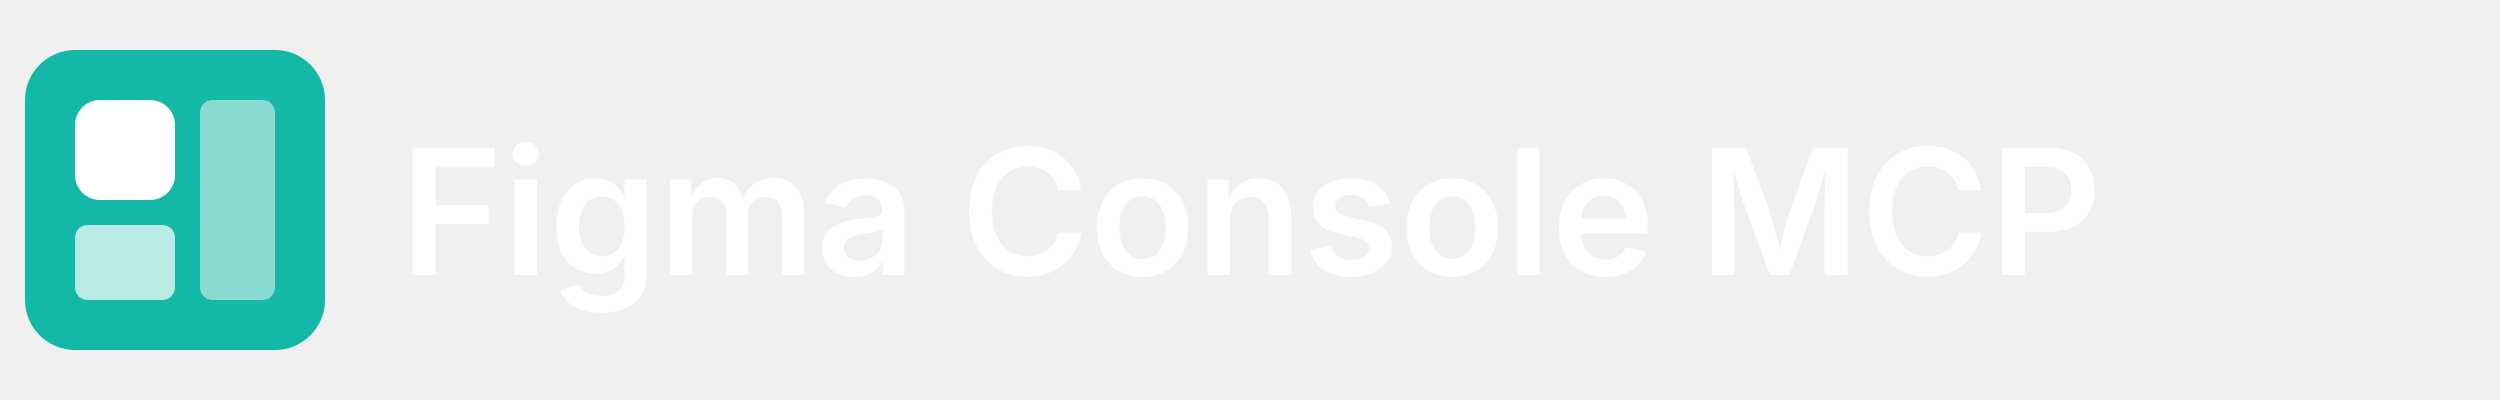
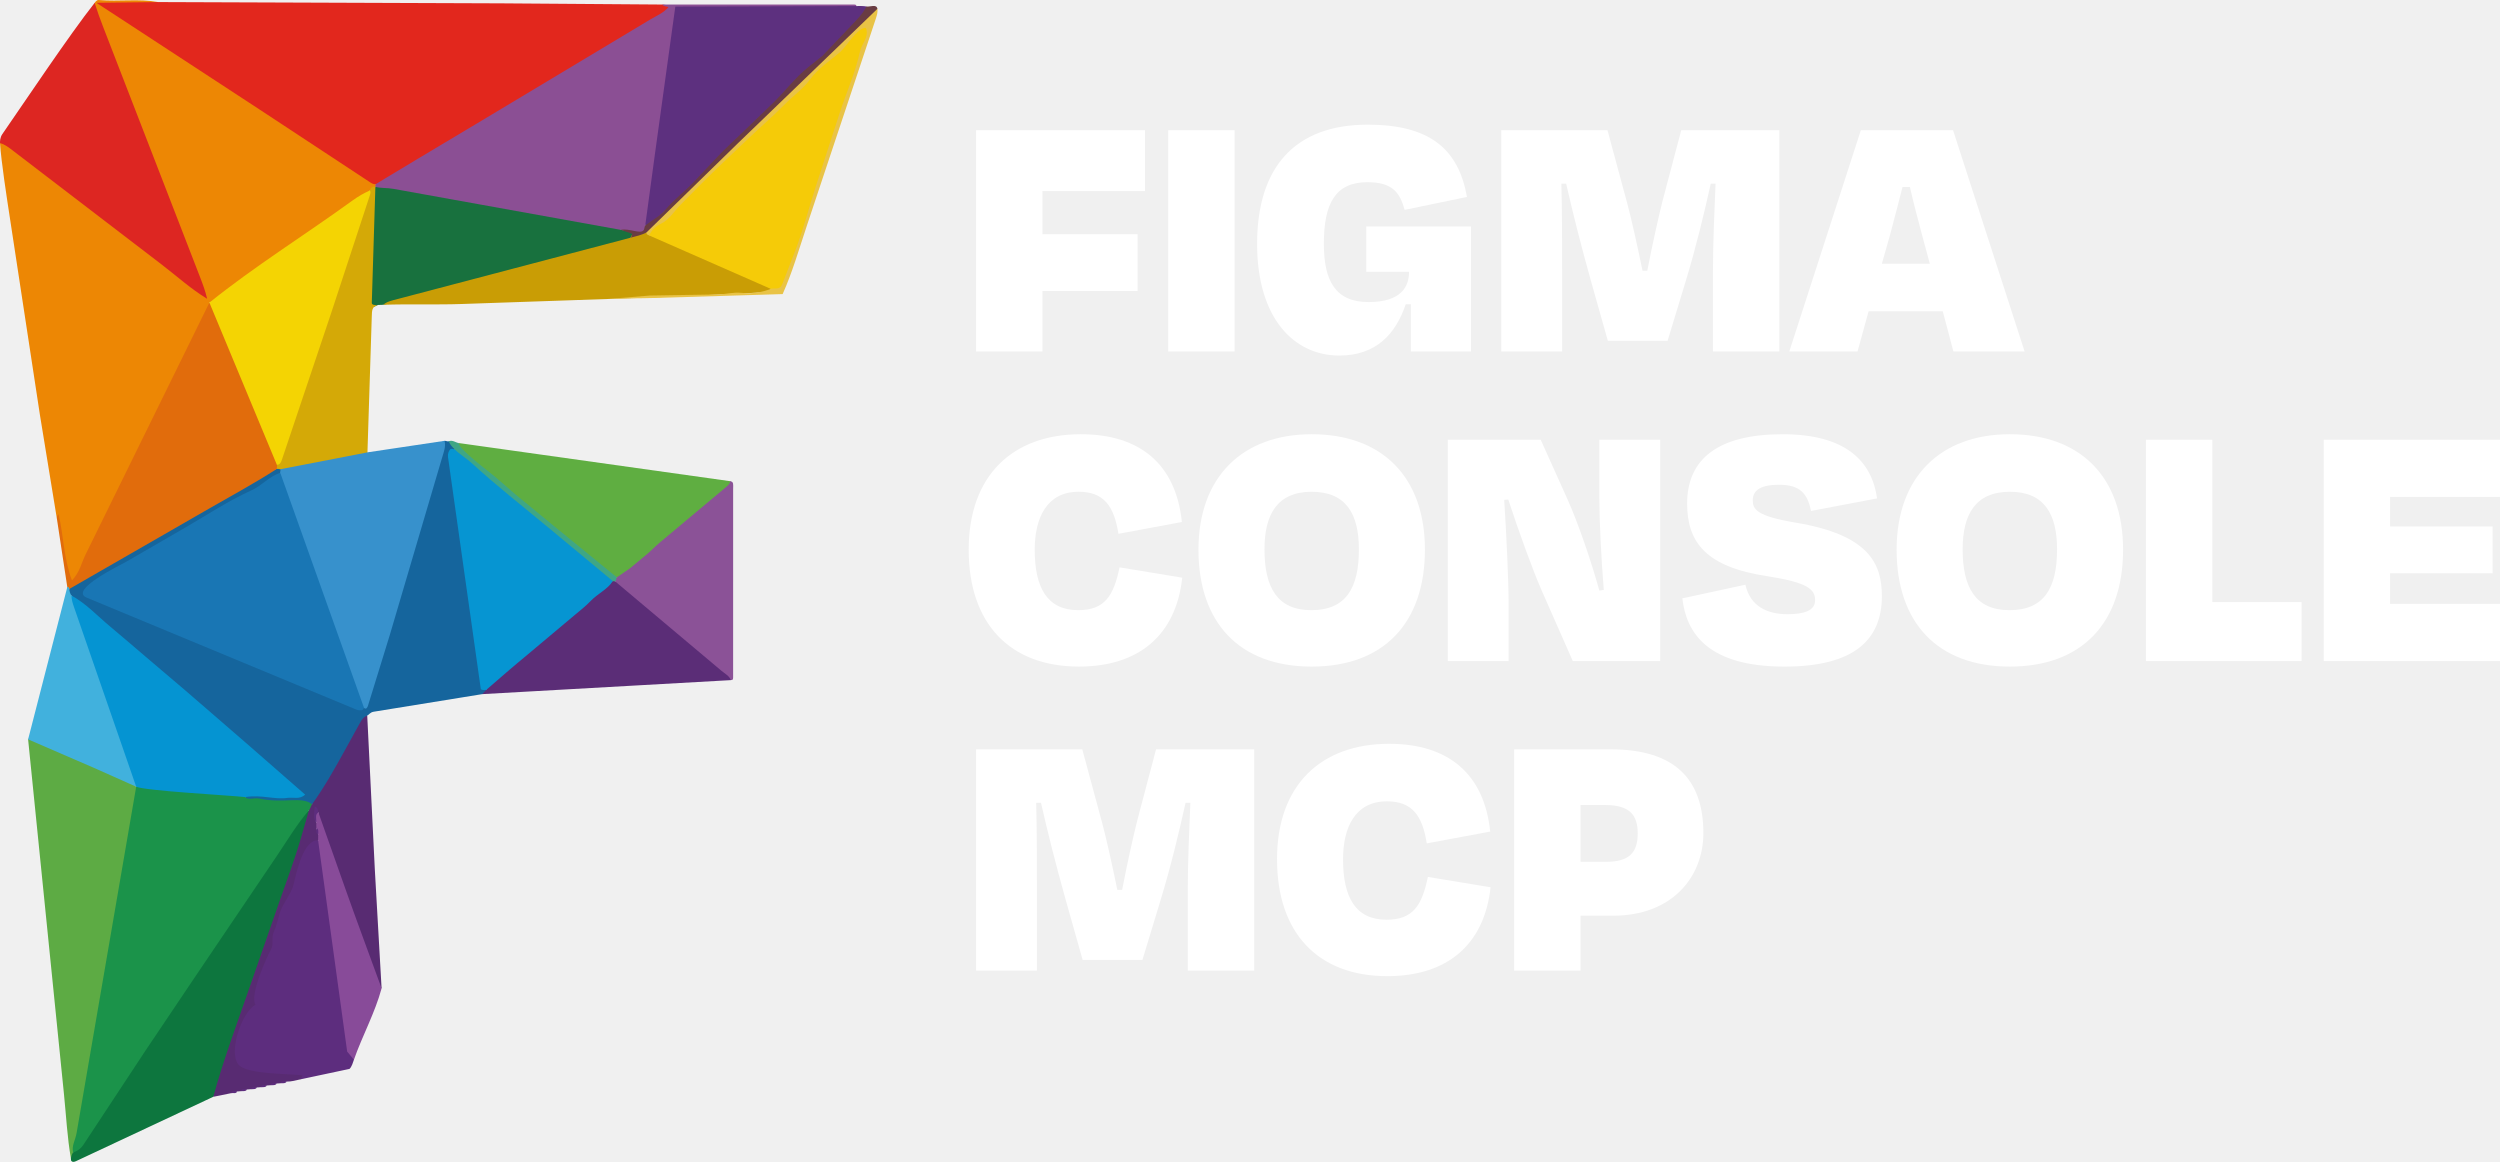
- <svg xmlns="http://www.w3.org/2000/svg" width="200" height="32" viewBox="0 0 200 32" fill="none">
-   <rect x="2" y="4" width="24" height="24" rx="4" fill="#14B8A6" />
-   <rect x="6" y="8" width="8" height="8" rx="2" fill="white" />
-   <rect x="6" y="18" width="8" height="6" rx="1" fill="white" opacity="0.7" />
-   <rect x="16" y="8" width="6" height="16" rx="1" fill="white" opacity="0.5" />
-   <text x="32" y="22" font-family="system-ui, -apple-system, sans-serif" font-size="14" font-weight="600" fill="#ffffff">Figma Console MCP</text>
+ <svg xmlns="http://www.w3.org/2000/svg" id="b" viewBox="0 0 479.111 222.666">
+   <g id="c">
+     <path d="M30.29.395l-.331.761-8.833.21,50.631,33.169.233.756c.723.091.686.367-.052.507.087.679-.469.759-1.069.717l-.183.55c-9.6,6.831-19.32,13.651-29.161,20.46l-1.399.467.069,1.579-25.092,51.251c-.295.466-.983.954-1.514.868-.775-.126-2.643-13.3-2.381-12.706.056.127-.16.286-.319.343l-3.238-19.812L1.874,41.624C1.285,37.76.23,30.986.005,27.434l.633-.602c12.637,9.301,25.213,18.814,37.73,28.539C31.454,37.541,24.586,19.701,17.763,1.851l.378-1.305c.121-.153.396-.578.782-.544,3.922.341,7.731-.282,11.368.393Z" fill="#ed8704" />
+     <path d="M30.29.395l65.773.246,30.858.229c1.646.144,2.11.606,1.391,1.385-18.33,11.158-36.661,22.198-54.993,33.121-.532.229-.975.202-1.329-.084-.475.067-.859-.22-1.356-.548l-21.02-13.842L18.475.537l11.816-.142Z" fill="#e2271d" />
+     <path d="M86.022,84.564c.742.203,1.592.767,1.148,1.573-.352.434-.661.866-.555,1.436,1.97,14.929,4.163,29.806,6.581,44.633.427.327.166.601-.783.822l-20.786,3.37c-.733.119-.883.579-1.25.732-2.201,4.68-4.718,9.291-7.549,13.832-.673,1.536-1.679,2.591-3.017,3.163-.602.345-1.395.344-2.38-.002-3.468.075-6.918-.067-10.348-.427l-.111-.94c.203-.506.475-.922,1.009-.87,3.035.224,6.061.308,9.075.252-13.931-12.339-28.13-24.578-42.596-36.717l-.759-1.28c-.9.356-.95-.616-.423-1.265l-.151-.786c12.438-7.131,24.982-14.355,37.63-21.673l2.332-.576c.312-.631.621-.621.694.082.985.218.9.508-.066.708l-.22.876c-1.364.747-2.667,1.605-3.909,2.571-9.849,5.507-19.564,11.007-29.146,16.499-1.533.788-2.812,1.823-3.837,3.106l53.168,22.009c5.017-16.92,10.005-33.908,14.963-50.966l.462-.242c.251-.037.598.181.827.082Z" fill="#15659d" />
+     <path d="M164.108,1.157l-.258.758-33.722.102-5.5,39.676-.973,1.53c1.226,1.054-1.777,2.19-2.537,1.264l-2.156-.436-.393.699c-15.45-2.93-30.898-5.632-46.344-8.105l-.286-.845.052-.507,8.024-4.832,10.943-6.537L124.553,3.772c1.365-.819,2.595-1.275,3.562-2.413-.57-.172-.986-.136-1.192-.489l36.74-.001c.301,0,.506.097.445.288Z" fill="#8b4f94" />
+     <path d="M.005,27.434c-.019-.297-.011-1.077.432-1.718C4.894,19.276,13.32,6.648,18.141.546c.484,1.563,1.001,2.998,1.683,4.759l18.474,47.697c.59,1.524,1.045,2.731,1.399,4.261-3.2-1.951-5.765-4.312-8.808-6.641L2.577,28.947c-.895-.685-1.679-1.315-2.572-1.513Z" fill="#dd2622" />
+     <path d="M26.099,150.766l.703.388-11.331,65.85c-.174,1.482-.658,2.762-1.454,3.842.635.77.555.982-.432,1.147-.698-4.019-.891-7.999-1.331-12.356l-6.868-67.941.537-.593c6.442,2.745,12.847,5.555,19.216,8.428l.96,1.234Z" fill="#5dab44" />
+     <path d="M85.195,84.482c.281,1.129-.143,2.118-.507,3.354l-9.979,33.836-4.211,13.645c-.06.196-.189.344-.306.461-.093.093-.282-.044-.42-.088l-.803.006c-5.27-14.79-10.541-29.582-15.813-44.377l.559-.691c-.074-.208.09-.492.066-.708l.018-.518c5.242-1.323,10.586-2.446,16.033-3.369l.589.657,14.775-2.209Z" fill="#3791cc" />
+     <path d="M53.057,89.071c1.039.027,1.003.421.029.768-4.164,2.696-8.483,5.025-12.978,7.61l-26.832,15.426c-.21.223-.337.102-.38-.363l-2.005-13.184c.086-.149-.075-.425.328-.78,1.011,4.196.943,8.32,2.571,12.691,1.538-1.628,1.763-3.253,2.635-5.026l23.704-48.219.8-.05c4.383,10.181,8.548,20.412,12.495,30.693l-.367.434Z" fill="#e16c0c" />
+     <path d="M164.108,1.157c.659-.002,1.284-.035,1.939.086l.372.908c-13.708,13.919-27.71,27.639-42.005,41.161-.257.213-.469.202-.759-.089l1.843-13.59,3.922-28.37,34.688-.105Z" fill="#5d307f" />
+     <path d="M40.874,210.194l-26.332,12.344c-.396.186-.714.177-.885-.075-.083-.123-.045-.316-.072-.47.076-.405.196-.804.432-1.147,4.425-6.542,8.824-13.165,13.199-19.869l28.568-42.436c.84-1.722,1.98-2.803,3.418-3.243.237.062.428.134.455.246.202.843-1.17,5.14-1.568,6.314-1.446,4.262-2.928,8.596-4.719,12.644-1.953,6.024-3.937,12.086-5.95,18.186-2.165,5.151-3.935,10.454-5.31,15.909l-1.236,1.597Z" fill="#0d763e" />
+     <path d="M118.963,44.051c1.255.147,4.022.495,1.906,1.498.079.285.117.749-.06.799-15.544,4.376-31.695,8.499-47.362,12.063l-1.04.037c-1.235.717-1.87.556-1.904-.482l.581-18.846c.061-1.347.346-2.454.855-3.321,1.068.312,2.167.16,3.482.398l43.542,7.854Z" fill="#18713e" />
+     <path d="M139.914,92.214c.325.25.355.685.088,1.304-6.849,5.991-13.831,11.813-20.944,17.466l-.843-.34-.366.344c-19.285-15.981-28.928-23.971-28.928-23.971-1.325-.878-1.66-1.581-1.007-2.111l51.999,7.308Z" fill="#5fae41" />
+     <path d="M60.965,161.058l.787.155,5.465,40.04c.7.439.688,1.047.613,1.831-.164.468-.42,1.393-.853,1.766l-9.4,2.001c-.832-.688-.056-.839-.015-.376.054.609-10.534-.131-11.996-1.557-.98-.956-1.342-1.964-1.306-3.301.069-2.555,2.103-7.411,3.786-9.374.469-3.754,1.593-7.413,3.372-10.978,1.895-6.247,4.003-12.418,6.324-18.514.72-1.251,2.005-3.269,3.225-1.694Z" fill="#5d2d7e" />
+     <path d="M140.067,130.343l-47.654,2.684c.276-.259.499-.576.783-.822l-.178-.848c7.885-6.663,15.731-13.347,23.536-20.051l.885.051c.054-.741.361-.684.475.081l.757-.353,21.209,17.766c.288.43.429,1.035.188,1.493Z" fill="#5b2d77" />
+     <path d="M124.413,45.12l.626-.552c7.525,3.306,15.052,6.612,22.582,9.92l.11.876-.165.592c-10.312.559-20.607,1.004-30.885,1.335l-28.027.964c-5.229.18-10.219-.02-15.206.157.671-.628,1.677-.821,2.791-1.115l44.631-11.747c.153-.69.76-.97,1.818-.84.535-.278.943-.336,1.223-.175.62-.236.787-.041.502.585Z" fill="#c99d05" />
+     <path d="M71.939,35.8l-.687,22.246c-.016.504.872.413,1.156.403-1.143.309-1.123,1.067-1.16,2.246l-.828,25.996-16.64,3.229c-.218.042-.472-.101-.694-.082-.065-.232.064-.546-.029-.768,5.617-17.137,11.274-34.295,16.97-51.474l.843-1.08c.139-.488.551-.868,1.069-.717Z" fill="#d4a907" />
+     <path d="M140.067,130.343c-.305-.819-1.08-1.181-1.831-1.812l-20.323-17.093c-.76-.663-.707-.805.302-.794l2.508-1.726,3.27-2.714c.873-.725,1.511-1.443,2.392-2.18l12.564-10.515c.489-.409.968-.758.965-1.295.738.104.589.621.589,1.42l-.003,35.961c0,.54.031.723-.433.749Z" fill="#8b5297" />
+     <path d="M70.376,137.129l1.464,29.633,1.29,22.651c-.304-.268-.597-.546-.849-.856-.246-.302-.482-.6-.61-.935-3.973-10.369-7.868-20.795-10.762-31.153l.109-.76c-.895-.314-.672,1.224-.394,1.942.825.207.876.829.011,1.056l.348,1.197c1.095.049,1.01.918-.019,1.155-2.705-.255-4.116,5.862-4.65,8.264-.441,1.986-2.054,3.629-2.662,5.584-.399,1.285-.635,2.51-1.204,3.752-.478,1.045.061,2.271-.476,3.228-.81,1.444-4.199,8.823-3.006,10.675-2.761,1.438-5.497,9.867-2.953,11.754,2.09,1.549,8.781,1.417,11.949,1.764-.097.403-.354.516-.389.773-.874.186-1.744.451-2.645.431l-1.137.311c-.246.006-.513.069-.758.052l-1.137.327c-.246.003-.512.071-.758.054l-1.137.324c-.246.004-.512.07-.758.052l-1.137.331c-.246.003-.513.077-.758.057l-1.137.324c-.245.004-.514.076-.758.056l-1.137.325-3.443.701c1.783-6.569,4.463-13.804,6.804-20.536l5.934-17.061c1.397-4.017,2.853-7.829,4.027-11.892l1.563-5.407c-.816-.67-.443-1.349.607-1.175,2.329-3.241,4.29-6.731,6.292-10.358l2.825-5.119c.438-.793.725-1.216,1.45-1.518Z" fill="#582b72" />
+     <path d="M13.276,112.875c.033.453.154.893.423,1.265l.983,1.3,11.982,34.642-.565.684-8.066-3.596-12.647-5.473,7.511-29.185c.243-.125.365.163.38.363Z" fill="#41b1dd" />
+     <path d="M73.131,189.413c-1.254,4.667-3.702,9.103-5.302,13.672l-1.295-1.549-5.569-40.478.019-1.155-.348-1.197c-.014-.348-.032-.708-.011-1.056-.272-.702-.535-2.319.394-1.942l5.024,14.222c2.431,6.883,4.713,12.941,7.088,19.483Z" fill="#884b99" />
+     <path d="M116.681,57.291l7.782-.648,13.074-.218c1.527-.025,2.995-.474,4.579-.301,2.074.228,3.883-.106,5.615-.761.165-.487.651-.861,1.456-1.121l3.058-7.968,13.12-39.964c-2.417,2.76-5.076,5.31-7.978,7.651l-3.112,3.49-18.279,17.258c-3.444,3.817-7.025,7.287-10.743,10.412l-.84-.001c-.266-.117-.595-.196-.502-.585l-.19-.361c14.498-14.188,29.064-28.382,43.699-42.583l.732.099c.083.53-.05,1.119-.283,1.819l-13.335,40.034c-1.467,4.403-2.671,8.61-4.542,12.817l-11.139.338-13.541.41c-2.976.09-5.819.041-8.63.183Z" fill="#e9c346" />
+     <path d="M168.151,1.69l-26.707,25.736-17.534,17.11c-.867.498-2.077.761-3.042,1.014.07-.085.483-.687.127-.808l-2.033-.69c1.644-.377,3.814.925,4.406.031.146-.221.134-.658.286-.86,1.226-.974,2.839-1.791,3.926-3.086,1.662-1.98,3.635-3.411,5.384-5.267l4.581-4.861c1.571-1.667,3.192-3.112,4.83-4.696l5.752-5.559c2.376-2.296,4.242-4.865,6.774-6.886l2.74-2.188,5.523-5.806c1.138-1.197,2.237-2.289,2.881-3.632.672.124,1.951-.53,2.104.447Z" fill="#693c43" />
+     <path d="M87.914,84.905c-.08,1.167,5.844,5.49,7.078,6.56l3.855,3.342,7.293,5.987,12.074,9.85c-.078.273-.182.537-.302.794l-.475-.081-.683.418c-9.764-8.088-19.641-16.303-29.63-24.644l.045-.994c-.457-.464-.978-.943-1.148-1.573.696-.304,1.302.259,1.892.342Z" fill="#3fa685" />
+     <path d="M54.931,207.283c-.218.4-.745.301-1.137.311.072-.573.749-.32,1.137-.311Z" fill="#5d2d7e" />
+     <path d="M53.035,207.645c-.222.399-.741.322-1.137.327.085-.543.742-.354,1.137-.327Z" fill="#5d2d7e" />
+     <path d="M51.14,208.026c-.22.401-.742.318-1.137.324.085-.542.743-.353,1.137-.324Z" fill="#5d2d7e" />
+     <path d="M49.245,208.402c-.223.397-.74.326-1.137.331.081-.546.741-.36,1.137-.331Z" fill="#5d2d7e" />
+     <path d="M47.349,208.789c-.224.396-.742.317-1.137.324.074-.552.743-.357,1.137-.324Z" fill="#5d2d7e" />
+     <path d="M45.454,209.169c-.19.497-.784.253-1.137.325.071-.556.742-.359,1.137-.325Z" fill="#5d2d7e" />
+     <path d="M70.871,36.516c.199.143.13.548.019.888l-7.45,22.667-9.336,27.796c-.225.67-.381,1.202-1.046,1.204l-12.929-31.078c8.663-6.96,18.212-12.897,27.381-19.532,1.154-.835,2.258-1.474,3.361-1.945Z" fill="#f4d403" />
+     <path d="M46.97,152.755c.668.659,1.731.081,2.667.28,4.803,1.019,8.121-.509,10.172,1.088-.254.353-.294.814-.607,1.175-2.308,2.658-4.084,5.679-6.164,8.757l-15.573,23.038-9.618,14.302-11.865,17.994c-.509.773-1.253,1.26-1.965,1.457-.332-1.26.417-2.286.662-3.712l11.42-66.369.485-.632c6.591.85,13.215,1.453,19.871,1.81l.515.812Z" fill="#1b934a" />
+     <path d="M69.771,135.69c-.133.086-.227.424-.415.431-.239.009-.634.048-1.054-.127l-51.681-21.456c-3.515-1.459,6.458-6.24,7.654-6.932l11.237-6.505c4.285-2.48,8.206-5.103,12.73-7.155,1.962-.89,3.422-2.72,5.474-3.319l16.057,45.062Z" fill="#1976b4" />
+     <path d="M87.17,86.136c.943.956,2.183,1.657,3.283,2.662,4.755,4.345,9.656,8.171,14.621,12.293l12.365,10.266c-.963,1.572-2.868,2.388-4.204,3.78-1.022,1.064-2.086,1.884-3.212,2.829l-9.464,7.944c-.998.837-1.934,1.598-2.899,2.433l-4.463,3.862c-.273.03-.553.121-1.046-.094l-6.29-44.482c-.089-.629.132-1.22.42-1.523.18-.189.625-.044.89.03Z" fill="#0695d2" />
+     <path d="M46.97,152.755c-3.048-.343-19.066-1.184-20.871-1.989l-11.863-34.267c-.312-.901-.543-1.59-.536-2.359,2.755,1.489,4.947,3.882,7.441,5.958,2.323,1.935,4.512,3.838,6.801,5.783l7.575,6.438,11.371,9.839,11.589,10.123c-1.037.995-2.304.47-3.378.628-2.55.376-4.849-.658-8.129-.154Z" fill="#0594d2" />
+     <path d="M147.731,55.364l-23.318-10.244c.389-.925,1.176-1.737,2.193-2.212,1.658-.774,2.454-2.27,3.68-3.524,2.758-2.821,5.487-5.568,8.348-8.287l4.834-4.596c2.331-2.217,4.647-4.184,6.887-6.463,1.66-1.689,3.502-2.94,4.938-4.876,1.579-2.127,3.807-3.543,5.753-5.223,1.028-.888,3.376-4.764,4.904-4.606.661,1.756-.791,2.998-1.121,4.479-.935,4.197-2.63,7.902-3.935,11.921l-4.508,13.872c-1.384,4.259-2.433,8.423-4.042,12.588l-2.377,6.152c-.545,1.411-1.476.731-2.235,1.018Z" fill="#f5cb08" />
+     <path d="M61.018,155.708c-.701.334-.355,1.298-.394,1.942-.683-.736-.376-1.898-.325-3.074.716.202.573.717.719,1.133Z" fill="#5d2d7e" />
+     <path d="M60.983,159.903c-.475-.127-.333-.812-.348-1.197.489.123.354.814.348,1.197Z" fill="#5d2d7e" />
+     <path d="M199.782,55.768v11.592h-12.723V24.95h32.373v11.663h-19.65v8.27h18.236v10.885h-18.236Z" fill="#fff" />
+     <path d="M223.883,67.36V24.95h12.723v42.41h-12.723Z" fill="#fff" />
+     <path d="M240.917,46.721c0-14.561,7.139-22.831,21.205-22.831,11.875,0,17.388,4.665,19.014,13.854l-11.946,2.474c-.919-3.322-2.333-5.301-7.139-5.301-6.15,0-8.341,4.1-8.341,11.804,0,7.068,2.191,11.168,8.553,11.168,6.291,0,7.775-2.969,7.775-5.796h-8.199v-8.694h20.074v23.962h-11.522v-9.047h-.99c-1.908,5.655-5.655,9.825-12.723,9.825-8.694,0-15.762-7.139-15.762-21.417Z" fill="#fff" />
+     <path d="M299.37,67.36h-11.663V24.95h20.357l3.817,14.137c.707,2.615,1.838,7.634,2.898,12.794h.919c.99-5.16,2.191-10.461,2.898-13.288l3.605-13.642h18.802v42.41h-12.723v-15.55c0-5.372.283-11.38.495-16.61h-.919c-1.272,5.725-2.827,12.228-4.877,18.943l-3.393,11.168h-11.451l-3.252-11.521c-1.979-7.068-3.463-13.006-4.736-18.59h-.919c.141,5.23.141,11.239.141,16.61v15.55Z" fill="#fff" />
+     <path d="M372.313,59.655h-14.207l-2.121,7.705h-13.077l13.713-42.41h17.671l13.713,42.41h-13.642l-2.05-7.705ZM360.65,50.537h9.189l-1.414-5.231c-.848-3.18-1.697-6.361-2.403-9.471h-1.414c-.777,3.11-1.626,6.291-2.474,9.471l-1.484,5.231Z" fill="#fff" />
+     <path d="M185.645,105.341c0-14.278,8.482-22.124,21.488-22.124,11.38,0,18.236,5.796,19.367,16.822l-12.157,2.262c-.848-5.372-2.828-8.058-7.634-8.058-6.15,0-8.412,5.089-8.412,11.097,0,7.21,2.333,11.592,8.341,11.592,5.089,0,6.786-2.756,7.917-8.199l12.016,1.979c-1.202,11.027-8.341,17.035-19.792,17.035-13.218,0-21.134-8.199-21.134-22.407Z" fill="#fff" />
+     <path d="M229.678,105.341c0-13.995,8.482-22.124,21.7-22.124,13.43,0,21.7,8.129,21.7,22.124s-7.846,22.407-21.7,22.407-21.7-8.412-21.7-22.407ZM260.425,105.271c0-6.786-2.474-11.027-9.047-11.027s-9.047,4.312-9.047,11.027c0,7.351,2.474,11.663,8.977,11.663,6.644,0,9.118-4.241,9.118-11.663Z" fill="#fff" />
+     <path d="M295.341,112.904c-1.626-3.746-4.382-11.309-6.291-17.176l-.778.071c.424,6.574.848,15.55.848,20.145v10.744h-11.663v-42.41h17.812l5.089,11.309c2.191,4.877,4.665,12.228,6.149,17.6l.848-.141c-.495-6.149-.848-13.218-.848-17.6v-11.168h11.663v42.41h-16.752l-6.079-13.783Z" fill="#fff" />
+     <path d="M322.41,114.671l12.087-2.615c.919,4.17,4.241,5.655,8.058,5.655,3.393,0,5.301-.778,5.301-2.686,0-2.121-1.485-3.393-9.118-4.594-11.804-1.767-15.409-6.503-15.409-13.925,0-8.553,5.937-13.288,18.307-13.288,12.158,0,17.105,5.23,18.095,12.299l-12.652,2.404c-.707-3.322-2.05-5.019-6.149-5.019-3.393,0-5.019.99-5.019,2.969,0,1.696.636,3.039,8.341,4.312,13.784,2.333,16.399,7.704,16.399,14.066,0,8.553-5.584,13.501-18.661,13.501-14.631,0-18.802-6.362-19.579-13.077Z" fill="#fff" />
+     <path d="M363.477,105.341c0-13.995,8.482-22.124,21.7-22.124,13.43,0,21.7,8.129,21.7,22.124s-7.846,22.407-21.7,22.407-21.7-8.412-21.7-22.407ZM394.224,105.271c0-6.786-2.474-11.027-9.047-11.027s-9.047,4.312-9.047,11.027c0,7.351,2.474,11.663,8.976,11.663,6.644,0,9.118-4.241,9.118-11.663Z" fill="#fff" />
+     <path d="M423.98,115.378h17.105v11.309h-29.828v-42.41h12.723v31.101Z" fill="#fff" />
+     <path d="M445.325,84.278h33.786v10.956h-21.063v5.655h19.65v8.977h-19.65v5.867h21.063v10.956h-33.786v-42.41Z" fill="#fff" />
+     <path d="M198.721,186.015h-11.663v-42.41h20.357l3.817,14.137c.707,2.615,1.838,7.634,2.898,12.794h.919c.99-5.16,2.191-10.461,2.898-13.288l3.605-13.642h18.802v42.41h-12.723v-15.55c0-5.372.283-11.38.495-16.61h-.919c-1.272,5.725-2.827,12.228-4.877,18.943l-3.393,11.168h-11.451l-3.252-11.521c-1.979-7.068-3.463-13.006-4.736-18.59h-.919c.141,5.23.141,11.239.141,16.61v15.55Z" fill="#fff" />
+     <path d="M244.734,164.669c0-14.278,8.482-22.124,21.488-22.124,11.38,0,18.236,5.796,19.367,16.822l-12.157,2.262c-.848-5.372-2.828-8.058-7.634-8.058-6.149,0-8.411,5.089-8.411,11.097,0,7.21,2.333,11.592,8.341,11.592,5.089,0,6.786-2.756,7.917-8.199l12.016,1.979c-1.202,11.027-8.341,17.035-19.791,17.035-13.218,0-21.134-8.199-21.134-22.407Z" fill="#fff" />
+     <path d="M302.904,175.484v10.532h-12.723v-42.41h18.519c12.087,0,17.742,5.584,17.742,16.046,0,8.553-6.15,15.833-17.247,15.833h-6.291ZM302.904,154.279v10.885h4.877c4.453,0,6.079-1.767,6.079-5.443,0-3.605-1.626-5.443-6.22-5.443h-4.736Z" fill="#fff" />
+   </g>
</svg>
